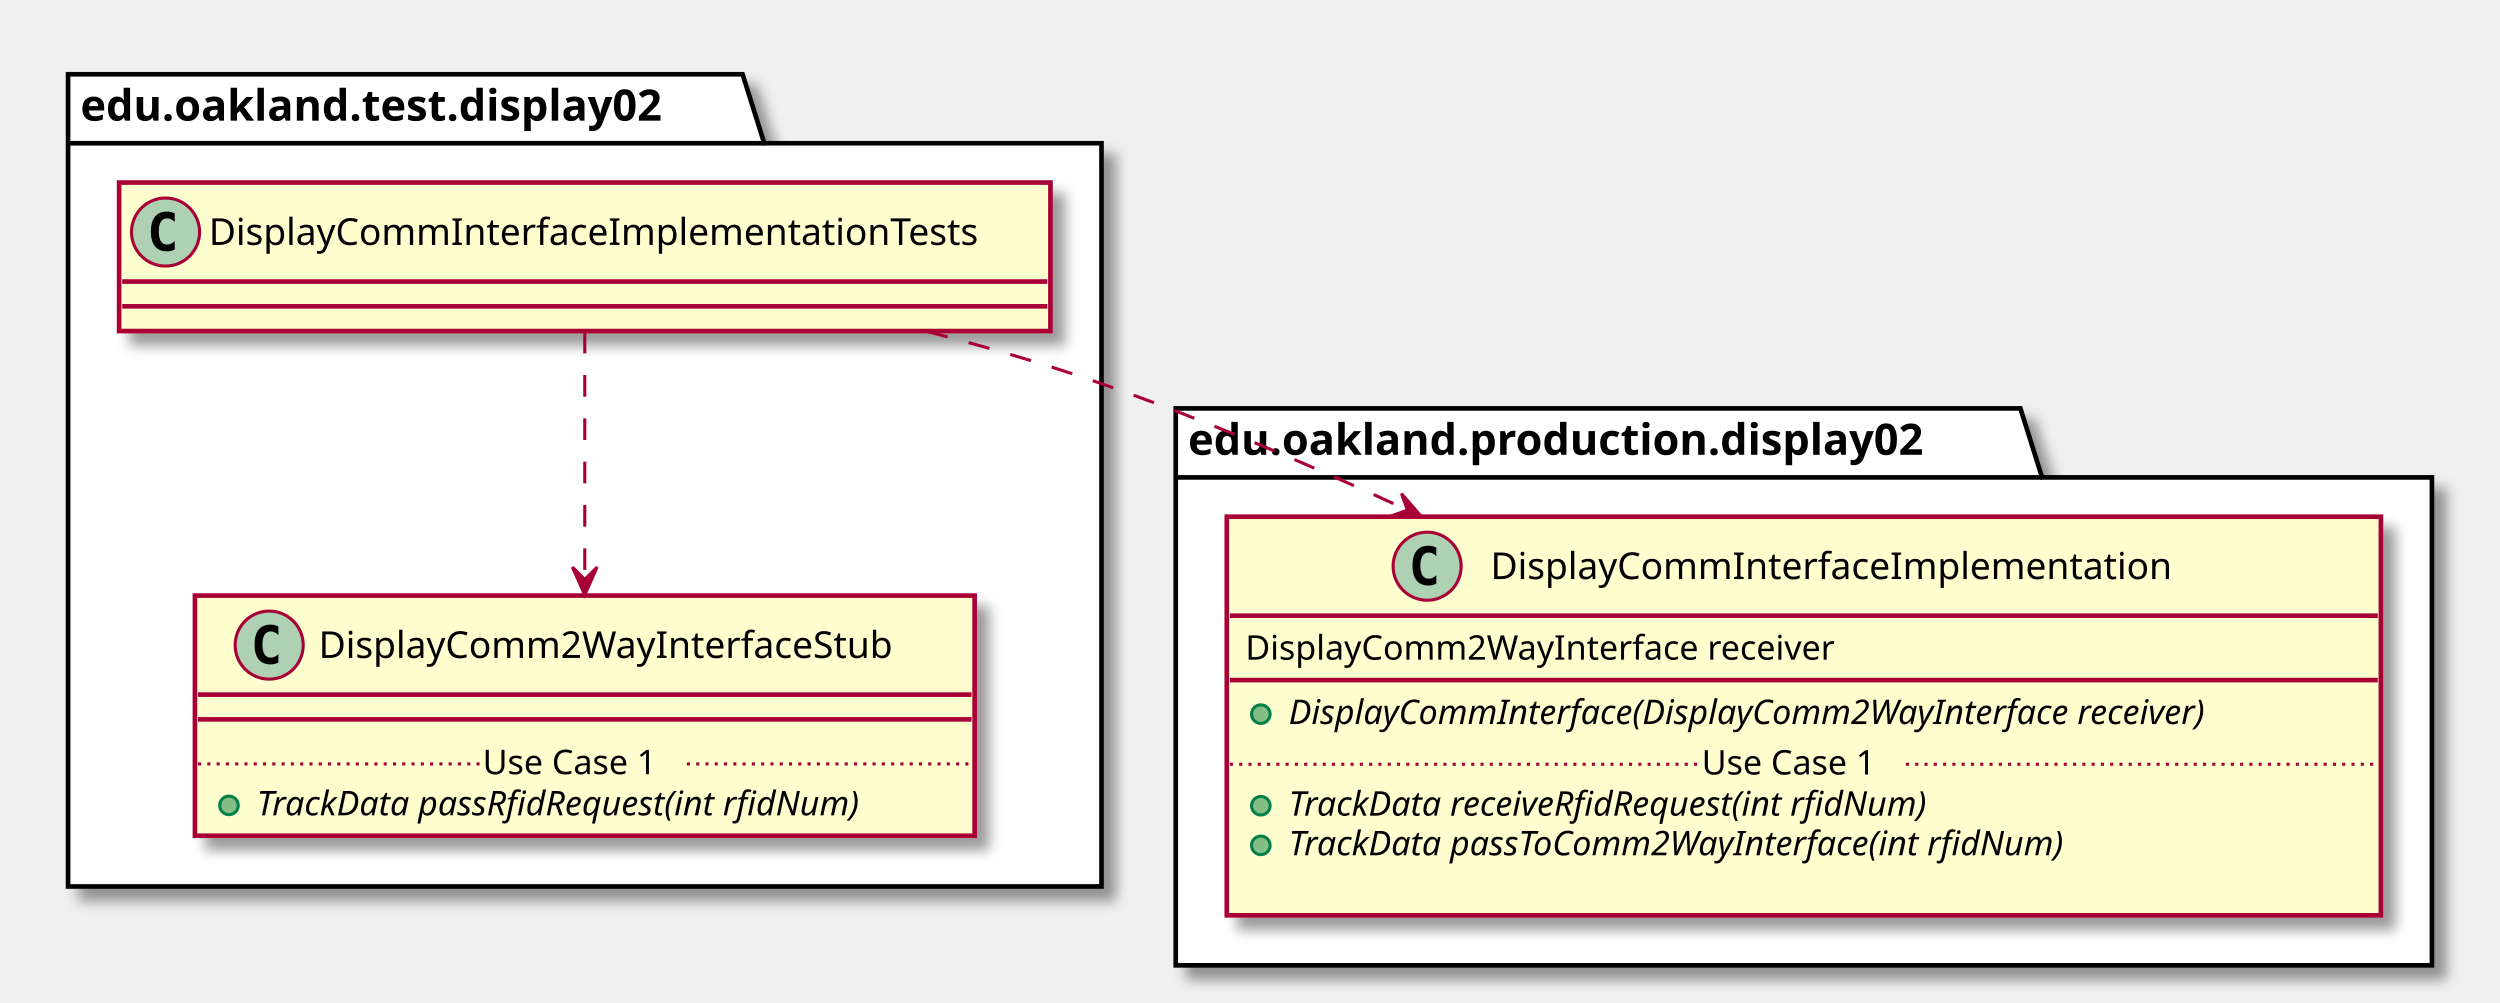
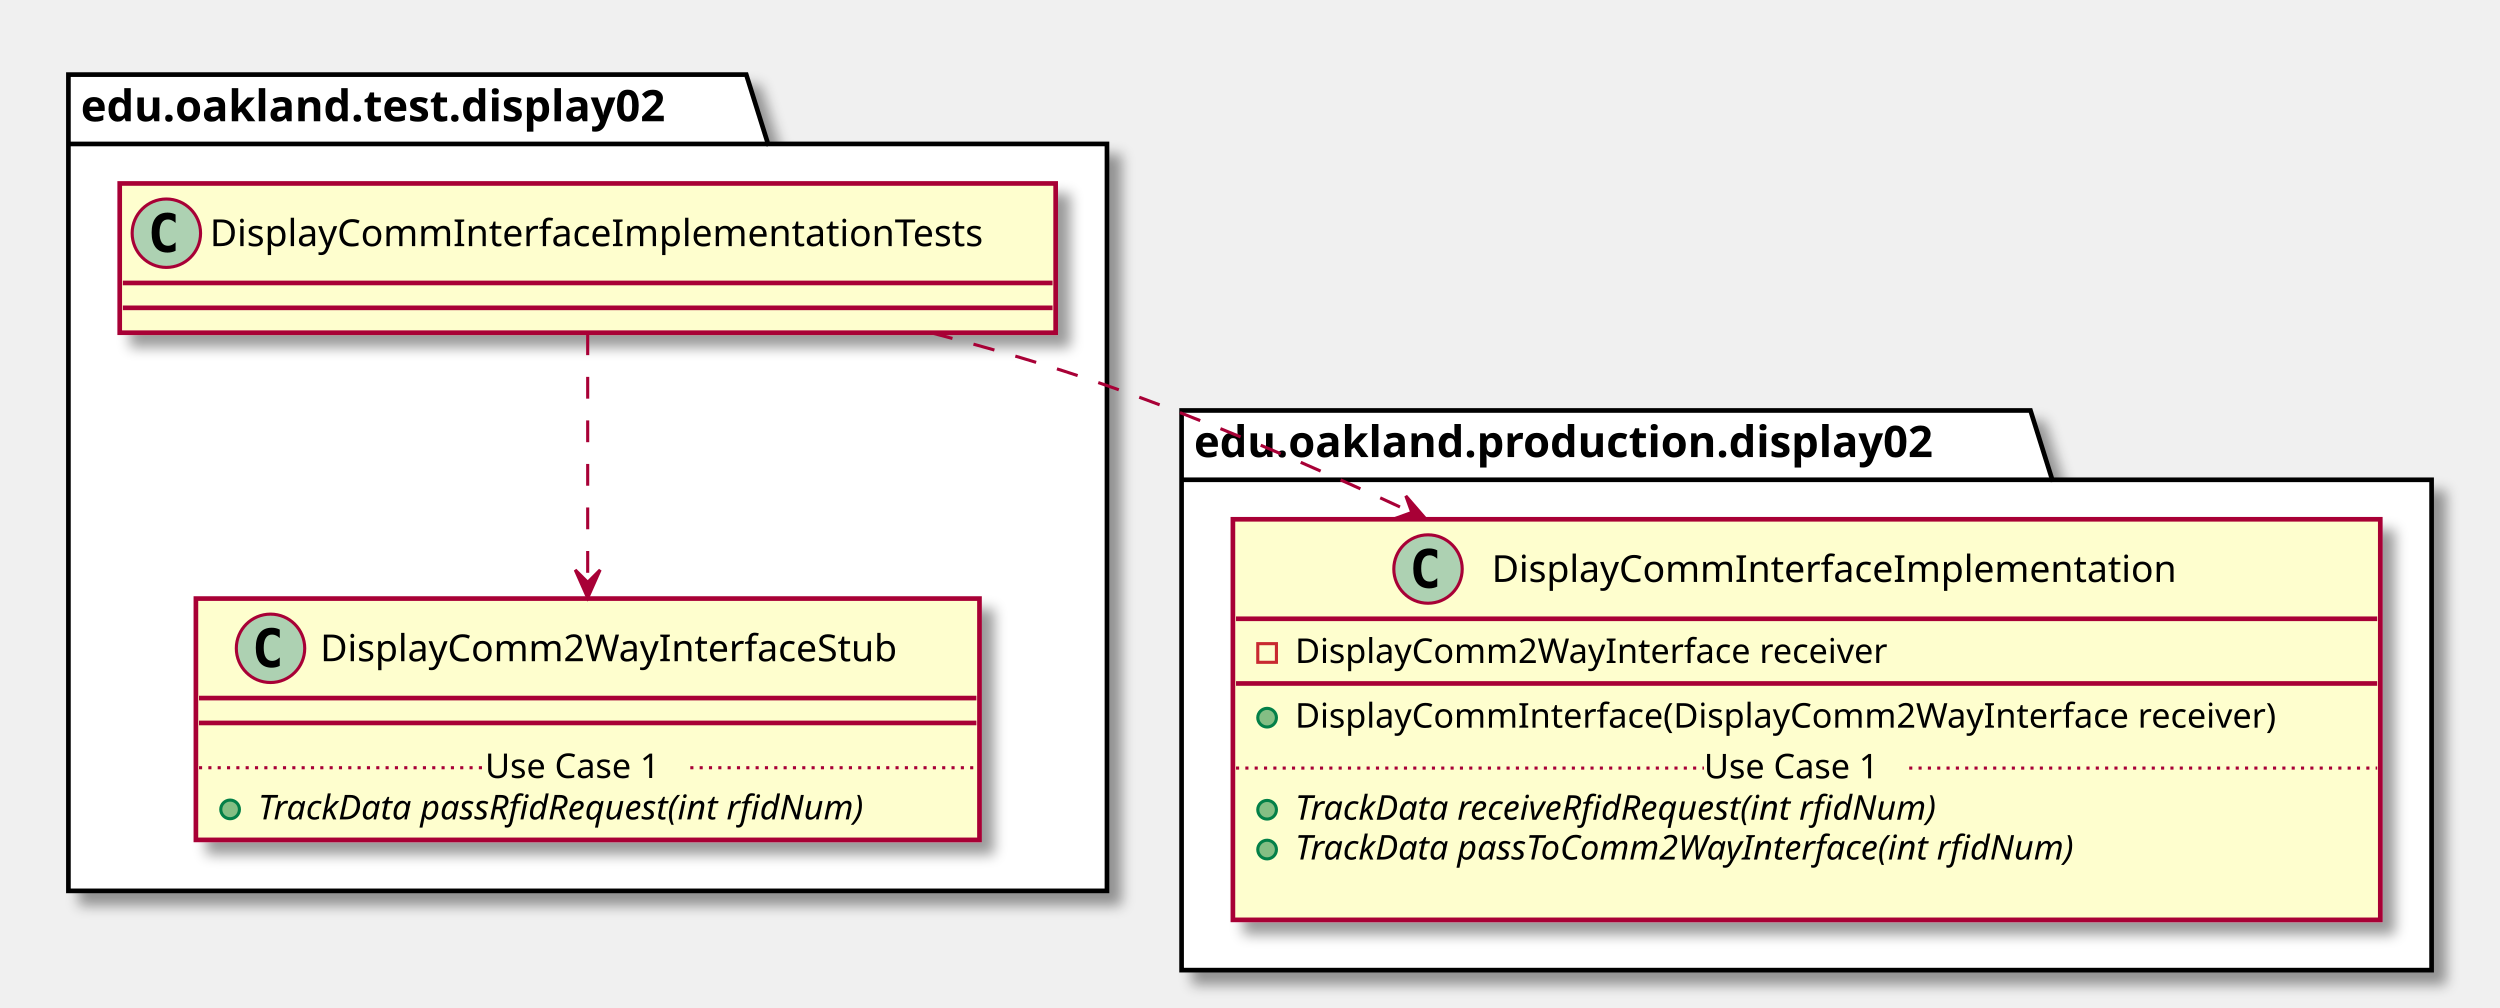
- <svg xmlns="http://www.w3.org/2000/svg" contentScriptType="application/ecmascript" contentStyleType="text/css" height="324px" preserveAspectRatio="none" style="width:808px;height:324px;" version="1.1" viewBox="0 0 808 324" width="808px" zoomAndPan="magnify">
+ <svg xmlns="http://www.w3.org/2000/svg" contentScriptType="application/ecmascript" contentStyleType="text/css" height="324px" preserveAspectRatio="none" style="width:804px;height:324px;" version="1.1" viewBox="0 0 804 324" width="804px" zoomAndPan="magnify">
  <defs>
-     <filter height="300%" id="f53k87w3jyoor" width="300%" x="-1" y="-1">
+     <filter height="300%" id="fs8ihuj46hhxy" width="300%" x="-1" y="-1">
      <feGaussianBlur result="blurOut" stdDeviation="2.0" />
      <feColorMatrix in="blurOut" result="blurOut2" type="matrix" values="0 0 0 0 0 0 0 0 0 0 0 0 0 0 0 0 0 0 .4 0" />
      <feOffset dx="4.0" dy="4.0" in="blurOut2" result="blurOut3" />
      <feBlend in="SourceGraphic" in2="blurOut3" mode="normal" />
    </filter>
  </defs>
  <g>
-     <polygon fill="#FFFFFF" filter="url(#f53k87w3jyoor)" points="22,24,240,24,247,46.297,356,46.297,356,286.5,22,286.5,22,24" style="stroke: #000000; stroke-width: 1.5;" />
+     <polygon fill="#FFFFFF" filter="url(#fs8ihuj46hhxy)" points="22,24,240,24,247,46.297,356,46.297,356,286.5,22,286.5,22,24" style="stroke: #000000; stroke-width: 1.5;" />
    <line style="stroke: #000000; stroke-width: 1.5;" x1="22" x2="247" y1="46.297" y2="46.297" />
    <text fill="#000000" font-family="sans-serif" font-size="14" font-weight="bold" lengthAdjust="spacingAndGlyphs" textLength="212" x="26" y="38.995">edu.oakland.test.display02</text>
-     <polygon fill="#FFFFFF" filter="url(#f53k87w3jyoor)" points="380,132,653,132,660,154.297,786,154.297,786,312,380,312,380,132" style="stroke: #000000; stroke-width: 1.5;" />
+     <polygon fill="#FFFFFF" filter="url(#fs8ihuj46hhxy)" points="380,132,653,132,660,154.297,782,154.297,782,312,380,312,380,132" style="stroke: #000000; stroke-width: 1.5;" />
    <line style="stroke: #000000; stroke-width: 1.5;" x1="380" x2="660" y1="154.297" y2="154.297" />
    <text fill="#000000" font-family="sans-serif" font-size="14" font-weight="bold" lengthAdjust="spacingAndGlyphs" textLength="267" x="384" y="146.995">edu.oakland.production.display02</text>
-     <rect fill="#FEFECE" filter="url(#f53k87w3jyoor)" height="48" id="DisplayCommInterfaceImplementationTests" style="stroke: #A80036; stroke-width: 1.5;" width="301" x="38.5" y="59" />
+     <rect fill="#FEFECE" filter="url(#fs8ihuj46hhxy)" height="48" id="DisplayCommInterfaceImplementationTests" style="stroke: #A80036; stroke-width: 1.5;" width="301" x="38.5" y="59" />
    <ellipse cx="53.5" cy="75" fill="#ADD1B2" rx="11" ry="11" style="stroke: #A80036; stroke-width: 1.0;" />
    <path d="M56.469,80.641 Q55.891,80.938 55.25,81.078 Q54.609,81.234 53.906,81.234 Q51.406,81.234 50.078,79.594 Q48.766,77.938 48.766,74.812 Q48.766,71.688 50.078,70.031 Q51.406,68.375 53.906,68.375 Q54.609,68.375 55.25,68.531 Q55.906,68.688 56.469,68.984 L56.469,71.703 Q55.844,71.125 55.25,70.859 Q54.656,70.578 54.031,70.578 Q52.688,70.578 52,71.656 Q51.312,72.719 51.312,74.812 Q51.312,76.906 52,77.984 Q52.688,79.047 54.031,79.047 Q54.656,79.047 55.25,78.781 Q55.844,78.5 56.469,77.922 L56.469,80.641 Z " />
    <text fill="#000000" font-family="sans-serif" font-size="12" lengthAdjust="spacingAndGlyphs" textLength="269" x="67.5" y="79.154">DisplayCommInterfaceImplementationTests</text>
    <line style="stroke: #A80036; stroke-width: 1.5;" x1="39.5" x2="338.5" y1="91" y2="91" />
    <line style="stroke: #A80036; stroke-width: 1.5;" x1="39.5" x2="338.5" y1="99" y2="99" />
-     <rect fill="#FEFECE" filter="url(#f53k87w3jyoor)" height="77.609" id="DisplayComm2WayInterfaceStub" style="stroke: #A80036; stroke-width: 1.5;" width="252" x="63" y="192.5" />
+     <rect fill="#FEFECE" filter="url(#fs8ihuj46hhxy)" height="77.609" id="DisplayComm2WayInterfaceStub" style="stroke: #A80036; stroke-width: 1.5;" width="252" x="63" y="192.5" />
    <ellipse cx="87" cy="208.5" fill="#ADD1B2" rx="11" ry="11" style="stroke: #A80036; stroke-width: 1.0;" />
    <path d="M89.969,214.141 Q89.391,214.438 88.75,214.578 Q88.109,214.734 87.406,214.734 Q84.906,214.734 83.578,213.094 Q82.266,211.438 82.266,208.312 Q82.266,205.188 83.578,203.531 Q84.906,201.875 87.406,201.875 Q88.109,201.875 88.75,202.031 Q89.406,202.188 89.969,202.484 L89.969,205.203 Q89.344,204.625 88.75,204.359 Q88.156,204.078 87.531,204.078 Q86.188,204.078 85.5,205.156 Q84.812,206.219 84.812,208.312 Q84.812,210.406 85.5,211.484 Q86.188,212.547 87.531,212.547 Q88.156,212.547 88.75,212.281 Q89.344,212 89.969,211.422 L89.969,214.141 Z " />
    <text fill="#000000" font-family="sans-serif" font-size="12" lengthAdjust="spacingAndGlyphs" textLength="200" x="103" y="212.654">DisplayComm2WayInterfaceStub</text>
    <line style="stroke: #A80036; stroke-width: 1.5;" x1="64" x2="314" y1="224.5" y2="224.5" />
    <line style="stroke: #A80036; stroke-width: 1.5;" x1="64" x2="314" y1="232.5" y2="232.5" />
    <ellipse cx="74" cy="260.305" fill="#84BE84" rx="3" ry="3" style="stroke: #038048; stroke-width: 1.0;" />
    <text fill="#000000" font-family="sans-serif" font-size="11" font-style="italic" lengthAdjust="spacingAndGlyphs" textLength="226" x="83" y="263.515">TrackData passRfidRequest(int rfidNum)</text>
    <line style="stroke: #A80036; stroke-width: 1.0; stroke-dasharray: 1.0,2.0;" x1="64" x2="156" y1="246.902" y2="246.902" />
    <text fill="#000000" font-family="sans-serif" font-size="11" lengthAdjust="spacingAndGlyphs" textLength="66" x="156" y="250.21">Use Case 1</text>
    <line style="stroke: #A80036; stroke-width: 1.0; stroke-dasharray: 1.0,2.0;" x1="222" x2="314" y1="246.902" y2="246.902" />
-     <rect fill="#FEFECE" filter="url(#f53k87w3jyoor)" height="128.828" id="DisplayCommInterfaceImplementation" style="stroke: #A80036; stroke-width: 1.5;" width="373" x="396.5" y="167" />
-     <ellipse cx="461.25" cy="183" fill="#ADD1B2" rx="11" ry="11" style="stroke: #A80036; stroke-width: 1.0;" />
-     <path d="M464.219,188.641 Q463.641,188.938 463,189.078 Q462.359,189.234 461.656,189.234 Q459.156,189.234 457.828,187.594 Q456.516,185.938 456.516,182.812 Q456.516,179.688 457.828,178.031 Q459.156,176.375 461.656,176.375 Q462.359,176.375 463,176.531 Q463.656,176.688 464.219,176.984 L464.219,179.703 Q463.594,179.125 463,178.859 Q462.406,178.578 461.781,178.578 Q460.438,178.578 459.75,179.656 Q459.062,180.719 459.062,182.812 Q459.062,184.906 459.75,185.984 Q460.438,187.047 461.781,187.047 Q462.406,187.047 463,186.781 Q463.594,186.5 464.219,185.922 L464.219,188.641 Z " />
-     <text fill="#000000" font-family="sans-serif" font-size="12" lengthAdjust="spacingAndGlyphs" textLength="235" x="481.75" y="187.154">DisplayCommInterfaceImplementation</text>
-     <line style="stroke: #A80036; stroke-width: 1.5;" x1="397.5" x2="768.5" y1="199" y2="199" />
-     <text fill="#000000" font-family="sans-serif" font-size="11" lengthAdjust="spacingAndGlyphs" textLength="207" x="402.5" y="213.21">DisplayComm2WayInterface receiver</text>
-     <line style="stroke: #A80036; stroke-width: 1.5;" x1="397.5" x2="768.5" y1="219.805" y2="219.805" />
+     <rect fill="#FEFECE" filter="url(#fs8ihuj46hhxy)" height="128.828" id="DisplayCommInterfaceImplementation" style="stroke: #A80036; stroke-width: 1.5;" width="369" x="396.5" y="167" />
+     <ellipse cx="459.25" cy="183" fill="#ADD1B2" rx="11" ry="11" style="stroke: #A80036; stroke-width: 1.0;" />
+     <path d="M462.219,188.641 Q461.641,188.938 461,189.078 Q460.359,189.234 459.656,189.234 Q457.156,189.234 455.828,187.594 Q454.516,185.938 454.516,182.812 Q454.516,179.688 455.828,178.031 Q457.156,176.375 459.656,176.375 Q460.359,176.375 461,176.531 Q461.656,176.688 462.219,176.984 L462.219,179.703 Q461.594,179.125 461,178.859 Q460.406,178.578 459.781,178.578 Q458.438,178.578 457.75,179.656 Q457.062,180.719 457.062,182.812 Q457.062,184.906 457.75,185.984 Q458.438,187.047 459.781,187.047 Q460.406,187.047 461,186.781 Q461.594,186.5 462.219,185.922 L462.219,188.641 Z " />
+     <text fill="#000000" font-family="sans-serif" font-size="12" lengthAdjust="spacingAndGlyphs" textLength="235" x="479.75" y="187.154">DisplayCommInterfaceImplementation</text>
+     <line style="stroke: #A80036; stroke-width: 1.5;" x1="397.5" x2="764.5" y1="199" y2="199" />
+     <rect fill="none" height="6" style="stroke: #C82930; stroke-width: 1.0;" width="6" x="404.5" y="207" />
+     <text fill="#000000" font-family="sans-serif" font-size="11" lengthAdjust="spacingAndGlyphs" textLength="207" x="416.5" y="213.21">DisplayComm2WayInterface receiver</text>
+     <line style="stroke: #A80036; stroke-width: 1.5;" x1="397.5" x2="764.5" y1="219.805" y2="219.805" />
    <ellipse cx="407.5" cy="230.805" fill="#84BE84" rx="3" ry="3" style="stroke: #038048; stroke-width: 1.0;" />
-     <text fill="#000000" font-family="sans-serif" font-size="11" font-style="italic" lengthAdjust="spacingAndGlyphs" textLength="347" x="416.5" y="234.015">DisplayCommInterface(DisplayComm2WayInterface receiver)</text>
+     <text fill="#000000" font-family="sans-serif" font-size="11" lengthAdjust="spacingAndGlyphs" textLength="343" x="416.5" y="234.015">DisplayCommInterface(DisplayComm2WayInterface receiver)</text>
    <ellipse cx="407.5" cy="260.414" fill="#84BE84" rx="3" ry="3" style="stroke: #038048; stroke-width: 1.0;" />
    <text fill="#000000" font-family="sans-serif" font-size="11" font-style="italic" lengthAdjust="spacingAndGlyphs" textLength="242" x="416.5" y="263.625">TrackData receiveRfidRequest(int rfidNum)</text>
    <ellipse cx="407.5" cy="273.219" fill="#84BE84" rx="3" ry="3" style="stroke: #038048; stroke-width: 1.0;" />
    <text fill="#000000" font-family="sans-serif" font-size="11" font-style="italic" lengthAdjust="spacingAndGlyphs" textLength="291" x="416.5" y="276.429">TrackData passToComm2WayInterface(int rfidNum)</text>
    <text fill="#000000" font-family="sans-serif" font-size="11" lengthAdjust="spacingAndGlyphs" textLength="0" x="420.5" y="289.234" />
-     <line style="stroke: #A80036; stroke-width: 1.0; stroke-dasharray: 1.0,2.0;" x1="397.5" x2="550" y1="247.012" y2="247.012" />
-     <text fill="#000000" font-family="sans-serif" font-size="11" lengthAdjust="spacingAndGlyphs" textLength="66" x="550" y="250.32">Use Case 1</text>
-     <line style="stroke: #A80036; stroke-width: 1.0; stroke-dasharray: 1.0,2.0;" x1="616" x2="768.5" y1="247.012" y2="247.012" />
+     <line style="stroke: #A80036; stroke-width: 1.0; stroke-dasharray: 1.0,2.0;" x1="397.5" x2="548" y1="247.012" y2="247.012" />
+     <text fill="#000000" font-family="sans-serif" font-size="11" lengthAdjust="spacingAndGlyphs" textLength="66" x="548" y="250.32">Use Case 1</text>
+     <line style="stroke: #A80036; stroke-width: 1.0; stroke-dasharray: 1.0,2.0;" x1="614" x2="764.5" y1="247.012" y2="247.012" />
    <path d="M189,107.21 C189,128.62 189,160.95 189,187.13 " fill="none" id="DisplayCommInterfaceImplementationTests-&gt;DisplayComm2WayInterfaceStub" style="stroke: #A80036; stroke-width: 1.0; stroke-dasharray: 7.0,7.0;" />
    <polygon fill="#A80036" points="189,192.28,193,183.28,189,187.28,185,183.28,189,192.28" style="stroke: #A80036; stroke-width: 1.0;" />
-     <path d="M299.52,107.11 C318.55,112.04 337.99,117.69 356,124 C388.7,135.45 423,150.08 454.76,164.79 " fill="none" id="DisplayCommInterfaceImplementationTests-&gt;DisplayCommInterfaceImplementation" style="stroke: #A80036; stroke-width: 1.0; stroke-dasharray: 7.0,7.0;" />
-     <polygon fill="#A80036" points="459.42,166.97,452.957,159.538,454.889,164.855,449.573,166.787,459.42,166.97" style="stroke: #A80036; stroke-width: 1.0;" />
+     <path d="M299.54,107.06 C318.57,111.99 338,117.66 356,124 C388.44,135.42 422.46,150.04 453.94,164.76 " fill="none" id="DisplayCommInterfaceImplementationTests-&gt;DisplayCommInterfaceImplementation" style="stroke: #A80036; stroke-width: 1.0; stroke-dasharray: 7.0,7.0;" />
+     <polygon fill="#A80036" points="458.56,166.93,452.116,159.482,454.035,164.803,448.713,166.722,458.56,166.93" style="stroke: #A80036; stroke-width: 1.0;" />
  </g>
</svg>
